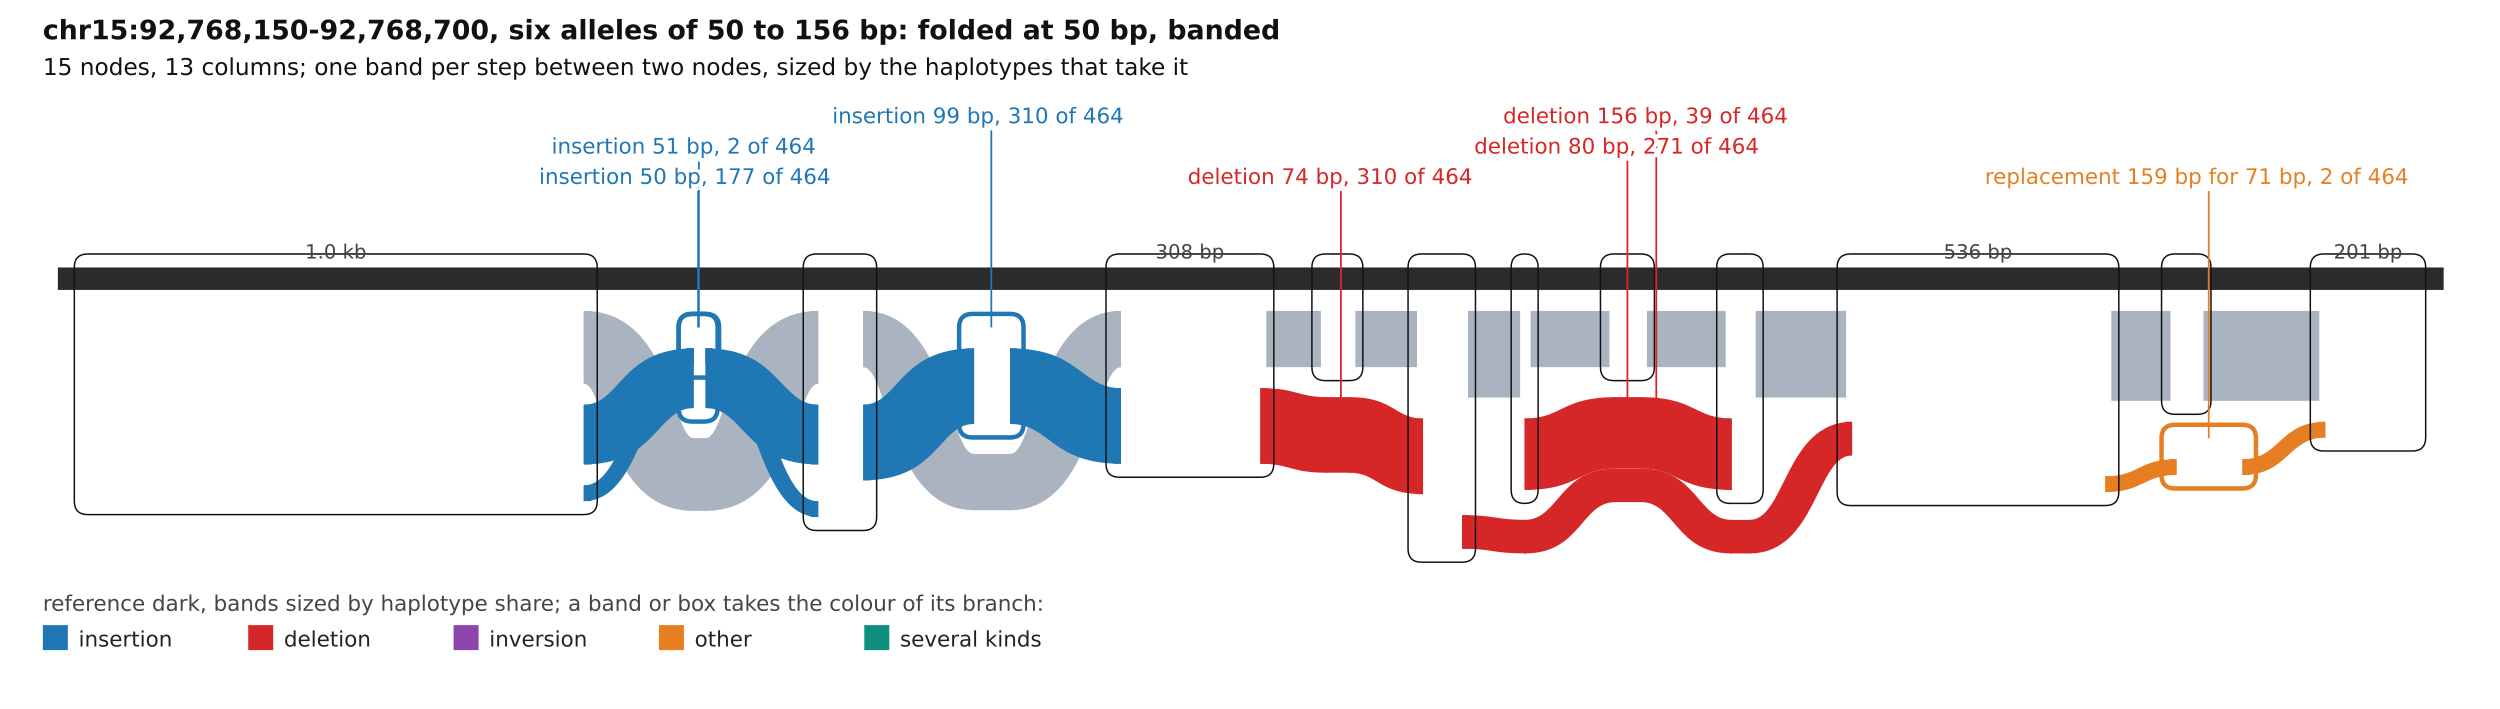
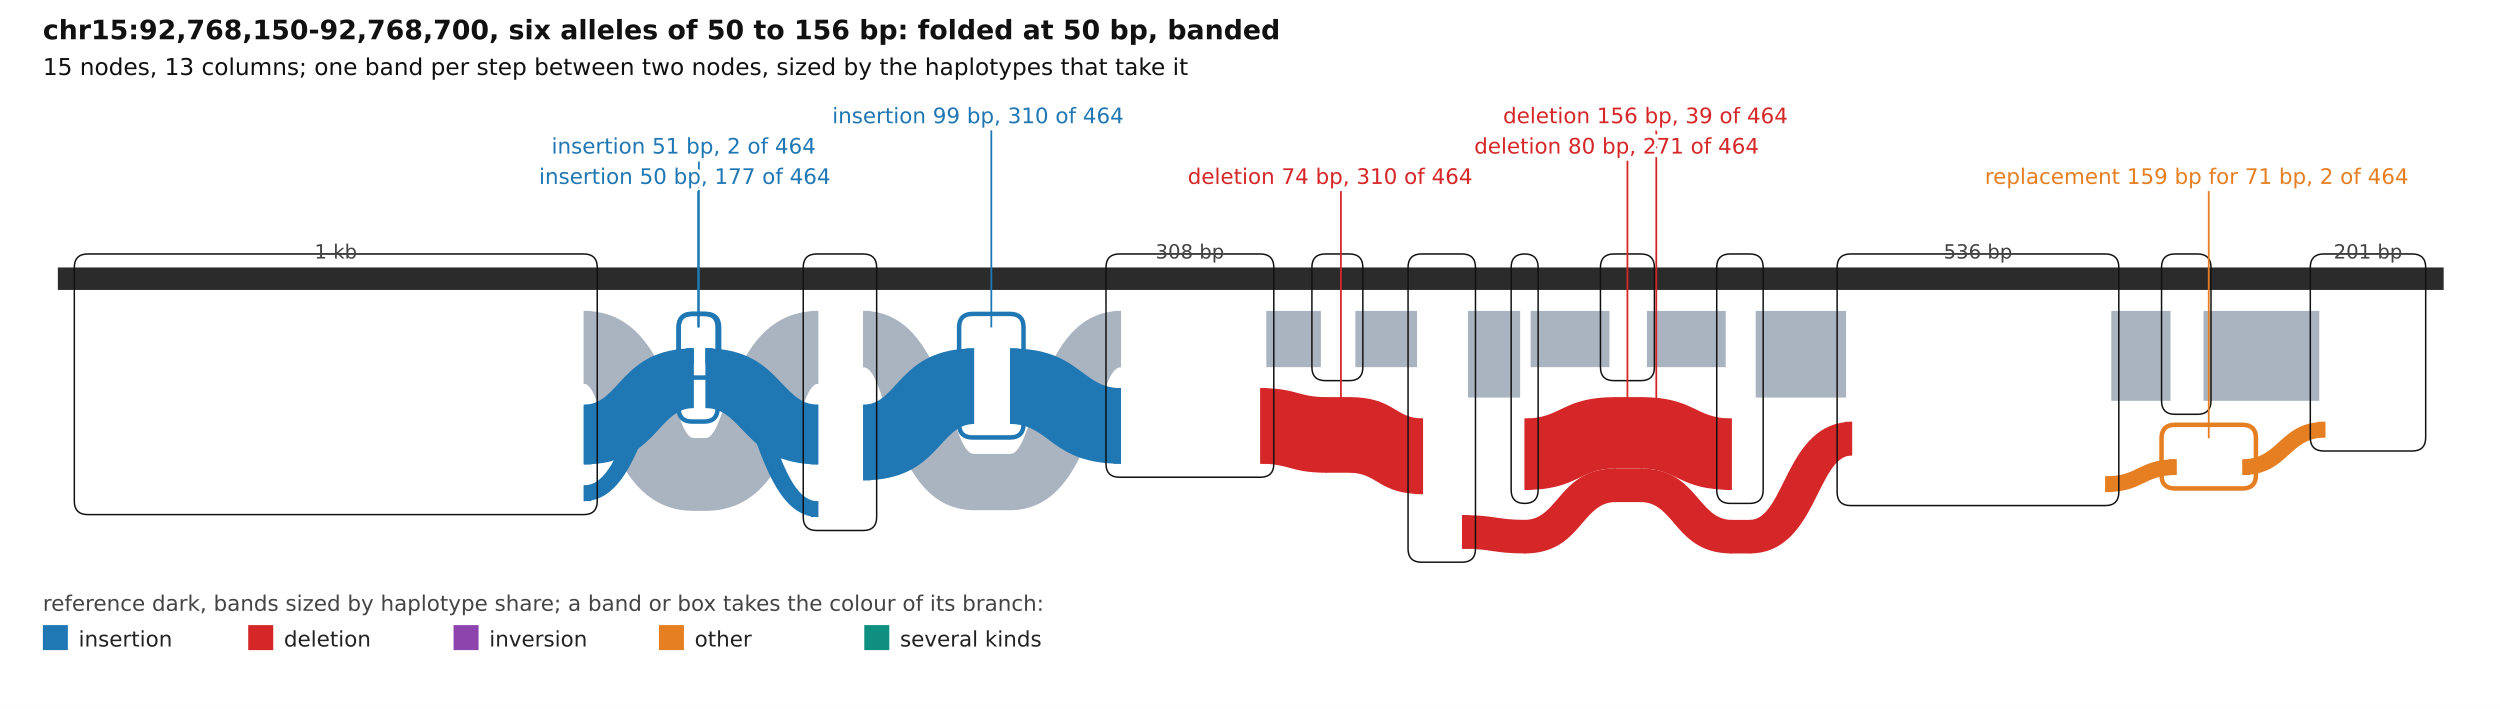
<svg xmlns="http://www.w3.org/2000/svg" width="1400" height="397" viewBox="0 0 1400 397" font-family="DejaVu Sans, Helvetica, Arial, sans-serif">
  <rect width="100%" height="100%" fill="#fff" />
  <text x="24" y="22" font-size="15" font-weight="600" fill="#111">chr15:92,768,150-92,768,700, six alleles of 50 to 156 bp: folded at 50 bp, banded</text>
  <text x="24" y="42" font-size="13" font-weight="400" fill="#111">15 nodes, 13 columns; one band per step between two nodes, sized by the haplotypes that take it</text>
  <g transform="translate(32.3907 133) scale(0.8390701)">
    <rect x="351" y="49" width="5" height="48.599" fill="#aab4c0" />
    <rect x="423.327" y="133.841" width="10" height="48.599" fill="#aab4c0" />
    <rect x="502.48" y="49" width="5" height="48.599" fill="#aab4c0" />
    <rect x="537.48" y="49" width="5" height="37.533" fill="#aab4c0" />
    <rect x="610.51" y="144.462" width="26" height="37.533" fill="#aab4c0" />
    <rect x="704.54" y="49" width="5" height="37.533" fill="#aab4c0" />
    <rect x="806.54" y="49" width="36.429" height="37.533" fill="#aab4c0" />
    <rect x="865.968" y="49" width="41.169" height="37.533" fill="#aab4c0" />
    <rect x="941.137" y="49" width="34.814" height="57.829" fill="#aab4c0" />
    <rect x="982.951" y="49" width="52.597" height="37.533" fill="#aab4c0" />
    <rect x="1060.549" y="49" width="52.597" height="37.533" fill="#aab4c0" />
    <rect x="1133.146" y="49" width="60.353" height="57.829" fill="#aab4c0" />
    <rect x="1370.499" y="49" width="39.523" height="60" fill="#aab4c0" />
    <rect x="1432.022" y="49" width="77.286" height="60" fill="#aab4c0" />
    <rect x="351" y="111.599" width="5" height="39.841" fill="#1f77b4" />
    <rect x="419.327" y="74" width="5" height="39.841" fill="#1f77b4" />
    <rect x="432.327" y="74" width="4" height="39.841" fill="#1f77b4" />
    <rect x="502.48" y="111.599" width="5" height="39.841" fill="#1f77b4" />
    <rect x="537.48" y="111.599" width="5" height="50.462" fill="#1f77b4" />
    <rect x="606.51" y="74" width="5" height="50.462" fill="#1f77b4" />
    <rect x="635.51" y="74" width="5" height="50.462" fill="#1f77b4" />
    <rect x="704.54" y="100.533" width="5" height="50.462" fill="#1f77b4" />
    <rect x="937.137" y="185.29" width="5" height="22.416" fill="#d62728" />
    <rect x="1038.549" y="154.169" width="19" height="22.416" fill="#d62728" />
    <rect x="1116.146" y="188.465" width="14" height="22.416" fill="#d62728" />
    <rect x="1192.499" y="123" width="5" height="22.416" fill="#d62728" />
    <rect x="802.54" y="100.533" width="5" height="50.462" fill="#d62728" />
    <rect x="845.968" y="106.533" width="17" height="50.462" fill="#d62728" />
    <rect x="906.137" y="120.829" width="5" height="50.462" fill="#d62728" />
    <rect x="978.951" y="120.829" width="5" height="47.636" fill="#d62728" />
    <rect x="1038.549" y="106.533" width="19" height="47.636" fill="#d62728" />
    <rect x="1112.146" y="120.829" width="5" height="47.636" fill="#d62728" />
    <rect x="351" y="165.44" width="5" height="10.491" fill="#1f77b4" />
    <rect x="419.327" y="74" width="5" height="10.491" fill="#1f77b4" />
    <rect x="432.327" y="74" width="5" height="10.491" fill="#1f77b4" />
    <rect x="502.48" y="176.061" width="5" height="10.491" fill="#1f77b4" />
    <rect x="1366.499" y="159.416" width="5" height="10.491" fill="#e67e22" />
    <rect x="1409.022" y="148" width="5" height="10.491" fill="#e67e22" />
    <rect x="1458.022" y="148" width="5" height="10.491" fill="#e67e22" />
    <rect x="1508.308" y="123" width="5" height="10.491" fill="#e67e22" />
    <rect x="0" y="20" width="1592.308" height="15" fill="#2b2b2b" />
    <path d="M 978.951 188.465 C 1001.889 188.465 1001.889 154.169 1039.549 154.169 V 176.585 C 1016.61 176.585 1016.61 210.88 978.951 210.88 Z" fill="#d62728" />
    <path d="M 1056.549 154.169 C 1094.208 154.169 1094.208 188.465 1117.146 188.465 V 210.88 C 1079.487 210.88 1079.487 176.585 1056.549 176.585 Z" fill="#d62728" />
    <path d="M 432.327 133.841 C 447.401 133.841 447.401 49 507.48 49 V 97.599 C 492.406 97.599 492.406 182.44 432.327 182.44 Z" fill="#aab4c0" />
    <path d="M 635.51 144.462 C 652.752 144.462 652.752 49 709.54 49 V 86.533 C 692.298 86.533 692.298 181.995 635.51 181.995 Z" fill="#aab4c0" />
    <path d="M 861.968 106.533 C 892.044 106.533 892.044 120.829 911.137 120.829 V 171.29 C 881.062 171.29 881.062 156.995 861.968 156.995 Z" fill="#d62728" />
    <path d="M 1056.549 106.533 C 1092.413 106.533 1092.413 120.829 1117.146 120.829 V 168.465 C 1081.282 168.465 1081.282 154.169 1056.549 154.169 Z" fill="#d62728" />
    <path d="M 1129.146 188.465 C 1152.986 188.465 1152.986 123 1197.499 123 V 145.416 C 1173.659 145.416 1173.659 210.88 1129.146 210.88 Z" fill="#d62728" />
    <path d="M 351 49 C 409.854 49 409.854 133.841 424.327 133.841 V 182.44 C 365.472 182.44 365.472 97.599 351 97.599 Z" fill="#aab4c0" />
    <path d="M 351 111.599 C 375.545 111.599 375.545 74 424.327 74 V 113.841 C 399.782 113.841 399.782 151.44 351 151.44 Z" fill="#1f77b4" />
    <path d="M 351 165.44 C 382.207 165.44 382.207 74 424.327 74 V 84.491 C 393.12 84.491 393.12 175.931 351 175.931 Z" fill="#1f77b4" />
    <path d="M 537.48 49 C 594.268 49 594.268 144.462 611.51 144.462 V 181.995 C 554.722 181.995 554.722 86.533 537.48 86.533 Z" fill="#aab4c0" />
    <path d="M 537.48 111.599 C 561.085 111.599 561.085 74 611.51 74 V 124.462 C 587.904 124.462 587.904 162.061 537.48 162.061 Z" fill="#1f77b4" />
    <path d="M 802.54 100.533 C 827.133 100.533 827.133 106.533 846.968 106.533 V 156.995 C 822.376 156.995 822.376 150.995 802.54 150.995 Z" fill="#d62728" />
    <path d="M 937.137 185.29 C 959.649 185.29 959.649 188.465 979.951 188.465 V 210.88 C 957.439 210.88 957.439 207.706 937.137 207.706 Z" fill="#d62728" />
    <path d="M 978.951 120.829 C 1003.684 120.829 1003.684 106.533 1039.549 106.533 V 154.169 C 1014.815 154.169 1014.815 168.465 978.951 168.465 Z" fill="#d62728" />
    <path d="M 1366.499 159.416 C 1388.627 159.416 1388.627 148 1414.022 148 V 158.491 C 1391.894 158.491 1391.894 169.906 1366.499 169.906 Z" fill="#e67e22" />
    <path d="M 432.327 74 C 481.787 74 481.787 111.599 507.48 111.599 V 151.44 C 458.019 151.44 458.019 113.841 432.327 113.841 Z" fill="#1f77b4" />
    <path d="M 635.51 74 C 682.516 74 682.516 100.533 709.54 100.533 V 150.995 C 662.534 150.995 662.534 124.462 635.51 124.462 Z" fill="#1f77b4" />
    <path d="M 432.327 74 C 475.535 74 475.535 176.061 507.48 176.061 V 186.552 C 464.271 186.552 464.271 84.491 432.327 84.491 Z" fill="#1f77b4" />
    <path d="M 1458.022 148 C 1482.783 148 1482.783 123 1513.308 123 V 133.491 C 1488.546 133.491 1488.546 158.491 1458.022 158.491 Z" fill="#e67e22" />
    <path d="M 11 20 Q 11 11 20 11 L 351 11 Q 360 11 360 20 L 360 175.931 Q 360 184.931 351 184.931 L 20 184.931 Q 11 184.931 11 175.931 L 11 20" fill="none" stroke="#111" stroke-width="1" />
    <path d="M 497.48 20 Q 497.48 11 506.48 11 L 537.48 11 Q 546.48 11 546.48 20 L 546.48 186.552 Q 546.48 195.552 537.48 195.552 L 506.48 195.552 Q 497.48 195.552 497.48 186.552 L 497.48 20" fill="none" stroke="#111" stroke-width="1" />
    <path d="M 699.54 20 Q 699.54 11 708.54 11 L 802.54 11 Q 811.54 11 811.54 20 L 811.54 150.995 Q 811.54 159.995 802.54 159.995 L 708.54 159.995 Q 699.54 159.995 699.54 150.995 L 699.54 20" fill="none" stroke="#111" stroke-width="1" />
    <path d="M 836.968 20 Q 836.968 11 845.968 11 L 861.968 11 Q 870.968 11 870.968 20 L 870.968 86.533 Q 870.968 95.533 861.968 95.533 L 845.968 95.533 Q 836.968 95.533 836.968 86.533 L 836.968 20" fill="none" stroke="#111" stroke-width="1" />
    <path d="M 901.137 20 Q 901.137 11 910.137 11 L 937.137 11 Q 946.137 11 946.137 20 L 946.137 207.706 Q 946.137 216.706 937.137 216.706 L 910.137 216.706 Q 901.137 216.706 901.137 207.706 L 901.137 20" fill="none" stroke="#111" stroke-width="1" />
    <path d="M 969.951 20 Q 969.951 11 978.951 11 Q 987.951 11 987.951 20 L 987.951 168.465 Q 987.951 177.465 978.951 177.465 Q 969.951 177.465 969.951 168.465 L 969.951 20" fill="none" stroke="#111" stroke-width="1" />
    <path d="M 1029.549 20 Q 1029.549 11 1038.549 11 L 1056.549 11 Q 1065.549 11 1065.549 20 L 1065.549 86.533 Q 1065.549 95.533 1056.549 95.533 L 1038.549 95.533 Q 1029.549 95.533 1029.549 86.533 L 1029.549 20" fill="none" stroke="#111" stroke-width="1" />
    <path d="M 1107.146 20 Q 1107.146 11 1116.146 11 L 1129.146 11 Q 1138.146 11 1138.146 20 L 1138.146 168.465 Q 1138.146 177.465 1129.146 177.465 L 1116.146 177.465 Q 1107.146 177.465 1107.146 168.465 L 1107.146 20" fill="none" stroke="#111" stroke-width="1" />
    <path d="M 1187.499 20 Q 1187.499 11 1196.499 11 L 1366.499 11 Q 1375.499 11 1375.499 20 L 1375.499 169.906 Q 1375.499 178.906 1366.499 178.906 L 1196.499 178.906 Q 1187.499 178.906 1187.499 169.906 L 1187.499 20" fill="none" stroke="#111" stroke-width="1" />
    <path d="M 1404.022 20 Q 1404.022 11 1413.022 11 L 1428.022 11 Q 1437.022 11 1437.022 20 L 1437.022 109 Q 1437.022 118 1428.022 118 L 1413.022 118 Q 1404.022 118 1404.022 109 L 1404.022 20" fill="none" stroke="#111" stroke-width="1" />
    <path d="M 1503.308 20 Q 1503.308 11 1512.308 11 L 1571.308 11 Q 1580.308 11 1580.308 20 L 1580.308 133.491 Q 1580.308 142.491 1571.308 142.491 L 1512.308 142.491 Q 1503.308 142.491 1503.308 133.491 L 1503.308 20" fill="none" stroke="#111" stroke-width="1" />
    <path d="M 414.327 60 Q 414.327 51 423.327 51 L 431.327 51 Q 440.327 51 440.327 60 L 440.327 113.841 Q 440.327 122.841 431.327 122.841 L 423.327 122.841 Q 414.327 122.841 414.327 113.841 L 414.327 60" fill="none" stroke="#1f77b4" stroke-width="3" />
    <path d="M 601.51 60 Q 601.51 51 610.51 51 L 635.51 51 Q 644.51 51 644.51 60 L 644.51 124.462 Q 644.51 133.462 635.51 133.462 L 610.51 133.462 Q 601.51 133.462 601.51 124.462 L 601.51 60" fill="none" stroke="#1f77b4" stroke-width="3" />
    <path d="M 414.327 60 Q 414.327 51 423.327 51 L 432.327 51 Q 441.327 51 441.327 60 L 441.327 84.491 Q 441.327 93.491 432.327 93.491 L 423.327 93.491 Q 414.327 93.491 414.327 84.491 L 414.327 60" fill="none" stroke="#1f77b4" stroke-width="3" />
    <path d="M 1404.022 134 Q 1404.022 125 1413.022 125 L 1458.022 125 Q 1467.022 125 1467.022 134 L 1467.022 158.491 Q 1467.022 167.491 1458.022 167.491 L 1413.022 167.491 Q 1404.022 167.491 1404.022 158.491 L 1404.022 134" fill="none" stroke="#e67e22" stroke-width="3" />
  </g>
-   <text x="188.038" y="144.781" font-size="11" text-anchor="middle" fill="#444">1.0 kb</text>
+   <text x="188.038" y="144.781" font-size="11" text-anchor="middle" fill="#444">1 kb</text>
  <text x="666.342" y="144.781" font-size="11" text-anchor="middle" fill="#444">308 bp</text>
  <text x="1107.658" y="144.781" font-size="11" text-anchor="middle" fill="#444">536 bp</text>
  <text x="1326.075" y="144.781" font-size="11" text-anchor="middle" fill="#444">201 bp</text>
  <line x1="390.948" y1="107" x2="390.948" y2="183.344" stroke="#1f77b4" stroke-width="1" />
  <line x1="391.367" y1="90" x2="391.367" y2="183.344" stroke="#1f77b4" stroke-width="1" />
  <line x1="555.14" y1="73" x2="555.14" y2="183.344" stroke="#1f77b4" stroke-width="1" />
  <line x1="750.919" y1="107" x2="750.919" y2="243.14" stroke="#d62728" stroke-width="1" />
  <line x1="911.357" y1="90" x2="911.357" y2="241.954" stroke="#d62728" stroke-width="1" />
  <line x1="927.526" y1="73" x2="927.526" y2="276.747" stroke="#d62728" stroke-width="1" />
  <line x1="1236.894" y1="107" x2="1236.894" y2="245.435" stroke="#e67e22" stroke-width="1" />
  <text x="301.848" y="103" font-size="12" fill="#1f77b4" stroke="#fff" stroke-width="4" paint-order="stroke">insertion 50 bp, 177 of 464</text>
  <text x="308.867" y="86" font-size="12" fill="#1f77b4" stroke="#fff" stroke-width="4" paint-order="stroke">insertion 51 bp, 2 of 464</text>
  <text x="466.04" y="69" font-size="12" fill="#1f77b4" stroke="#fff" stroke-width="4" paint-order="stroke">insertion 99 bp, 310 of 464</text>
  <text x="665.119" y="103" font-size="12" fill="#d62728" stroke="#fff" stroke-width="4" paint-order="stroke">deletion 74 bp, 310 of 464</text>
  <text x="825.557" y="86" font-size="12" fill="#d62728" stroke="#fff" stroke-width="4" paint-order="stroke">deletion 80 bp, 271 of 464</text>
  <text x="841.726" y="69" font-size="12" fill="#d62728" stroke="#fff" stroke-width="4" paint-order="stroke">deletion 156 bp, 39 of 464</text>
  <text x="1111.494" y="103" font-size="12" fill="#e67e22" stroke="#fff" stroke-width="4" paint-order="stroke">replacement 159 bp for 71 bp, 2 of 464</text>
  <text x="24" y="342.061" font-size="12" fill="#444">reference dark, bands sized by haplotype share; a band or box takes the colour of its branch:</text>
  <rect x="24" y="350.061" width="14" height="14" fill="#1f77b4" />
  <text x="44" y="362.061" font-size="12" fill="#222">insertion</text>
  <rect x="139" y="350.061" width="14" height="14" fill="#d62728" />
  <text x="159" y="362.061" font-size="12" fill="#222">deletion</text>
  <rect x="254" y="350.061" width="14" height="14" fill="#8e44ad" />
  <text x="274" y="362.061" font-size="12" fill="#222">inversion</text>
  <rect x="369" y="350.061" width="14" height="14" fill="#e67e22" />
  <text x="389" y="362.061" font-size="12" fill="#222">other</text>
  <rect x="484" y="350.061" width="14" height="14" fill="#0e8f80" />
  <text x="504" y="362.061" font-size="12" fill="#222">several kinds</text>
</svg>
